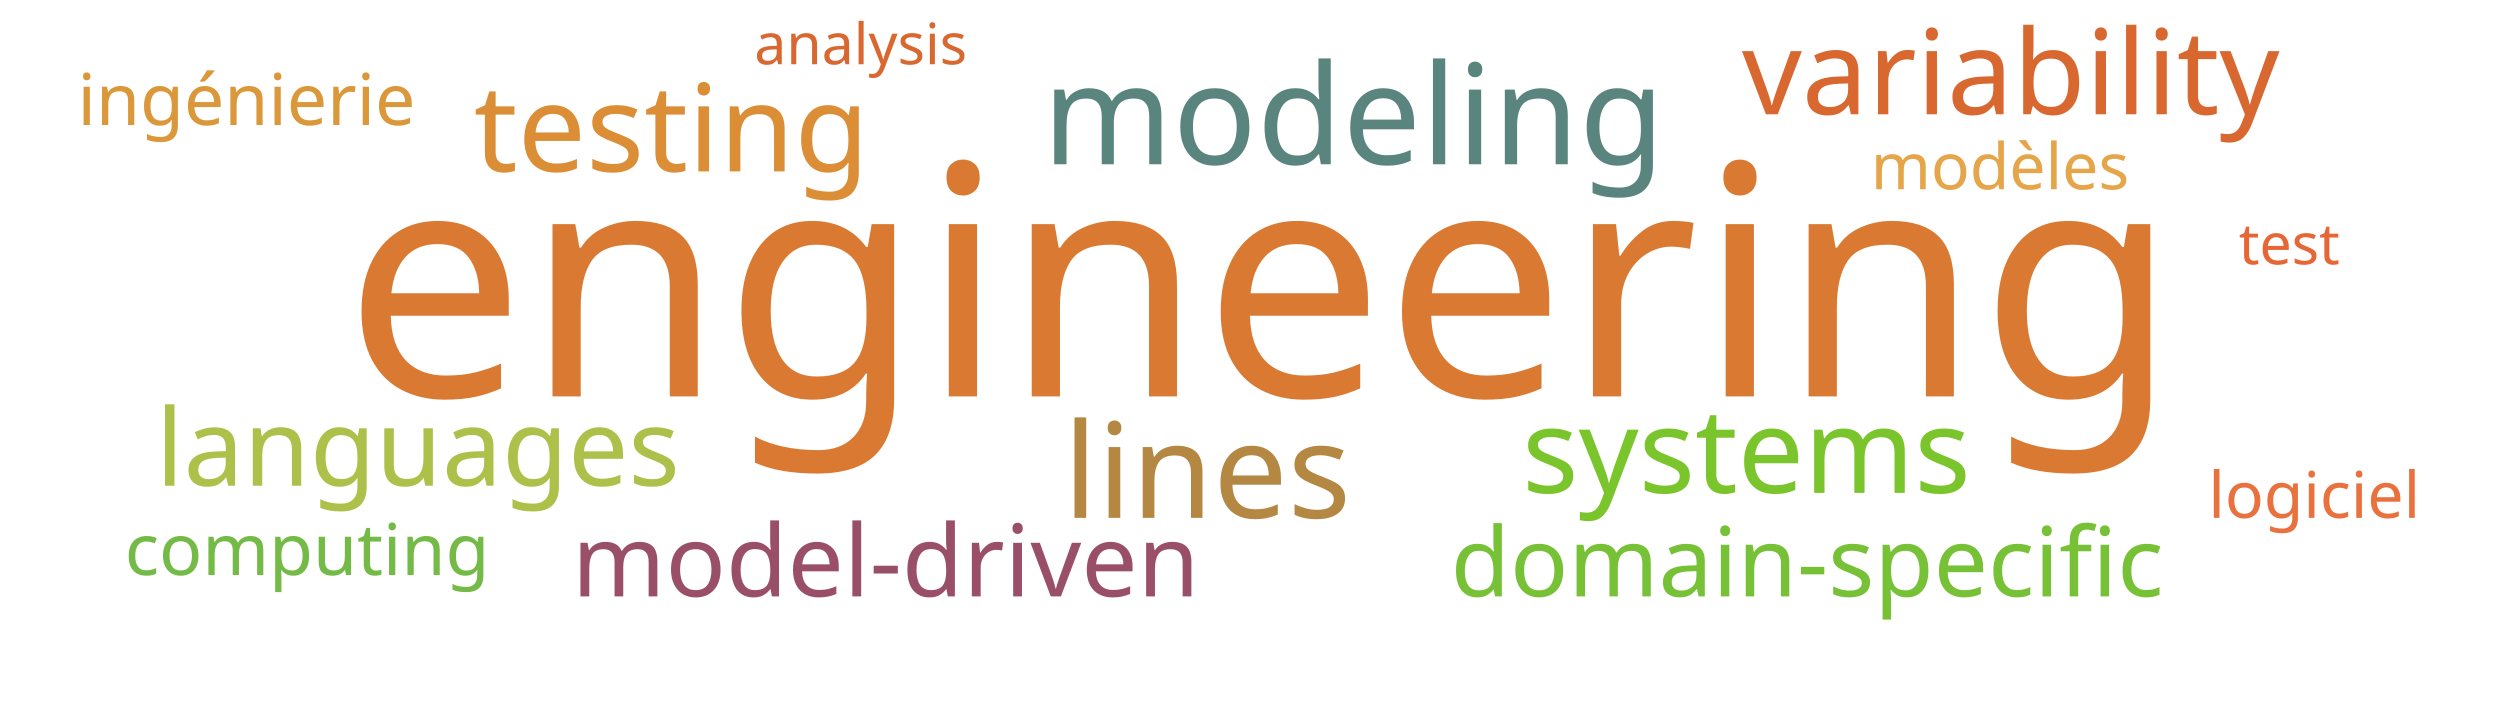
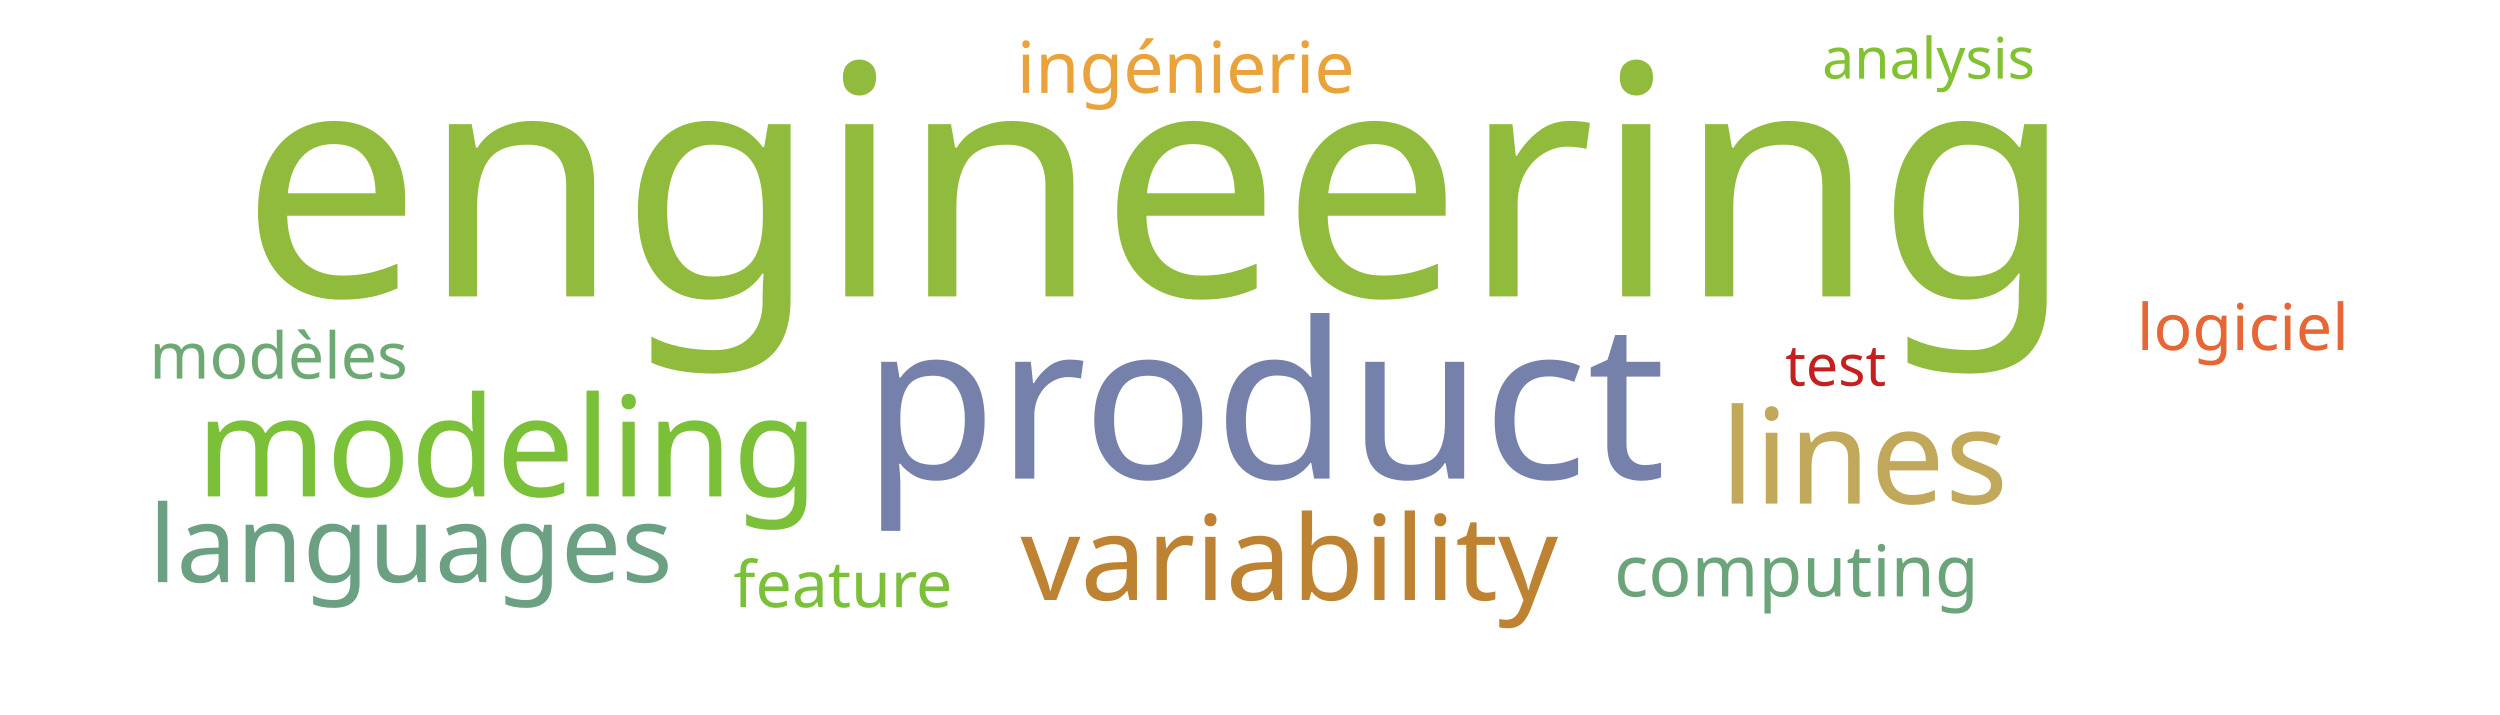
<svg xmlns="http://www.w3.org/2000/svg" width="700" height="200">
  <g transform="translate(350, 100)">
-     <text text-anchor="middle" style="font-family: Impact; font-size: 90px; fill: #da7931" transform="translate(3,11)rotate(0)">engineering</text>
-     <text text-anchor="middle" style="font-family: Impact; font-size: 39px; fill: #5a847e" transform="translate(29,-54)rotate(0)">modeling</text>
-     <text text-anchor="middle" style="font-family: Impact; font-size: 37px; fill: #b48742" transform="translate(-12,45)rotate(0)">lines</text>
-     <text text-anchor="middle" style="font-family: Impact; font-size: 34px; fill: #dc8e37" transform="translate(-162,-52)rotate(0)">testing</text>
-     <text text-anchor="middle" style="font-family: Impact; font-size: 33px; fill: #d8682f" transform="translate(213,-68)rotate(0)">variability</text>
-     <text text-anchor="middle" style="font-family: Impact; font-size: 33px; fill: #7ac52c" transform="translate(139,38)rotate(0)">systems</text>
-     <text text-anchor="middle" style="font-family: Impact; font-size: 30px; fill: #adc14a" transform="translate(-233,36)rotate(0)">languages</text>
-     <text text-anchor="middle" style="font-family: Impact; font-size: 28px; fill: #9a4f69" transform="translate(-102,67)rotate(0)">model-driven</text>
-     <text text-anchor="middle" style="font-family: Impact; font-size: 27px; fill: #76c135" transform="translate(156,67)rotate(0)">domain-specific</text>
-     <text text-anchor="middle" style="font-family: Impact; font-size: 20px; fill: #da983a" transform="translate(-281,-65)rotate(0)">ingénierie</text>
-     <text text-anchor="middle" style="font-family: Impact; font-size: 20px; fill: #74ba46" transform="translate(-264,61)rotate(0)">computing</text>
-     <text text-anchor="middle" style="font-family: Impact; font-size: 18px; fill: #e5a549" transform="translate(210,-47)rotate(0)">modèles</text>
-     <text text-anchor="middle" style="font-family: Impact; font-size: 18px; fill: #e9713e" transform="translate(298,45)rotate(0)">logiciel</text>
-     <text text-anchor="middle" style="font-family: Impact; font-size: 16px; fill: #d8682f" transform="translate(-109,-82)rotate(0)">analysis</text>
-     <text text-anchor="middle" style="font-family: Impact; font-size: 16px; fill: #e76635" transform="translate(291,-26)rotate(0)">test</text>
+     <text text-anchor="middle" style="font-family: Impact; font-size: 90px; fill: #91bb3c" transform="translate(-26,-17)rotate(0)">engineering</text>
+     <text text-anchor="middle" style="font-family: Impact; font-size: 61px; fill: #7581ab" transform="translate(4,34)rotate(0)">product</text>
+     <text text-anchor="middle" style="font-family: Impact; font-size: 39px; fill: #7bc039" transform="translate(-208,39)rotate(0)">modeling</text>
+     <text text-anchor="middle" style="font-family: Impact; font-size: 37px; fill: #c1a85a" transform="translate(172,41)rotate(0)">lines</text>
+     <text text-anchor="middle" style="font-family: Impact; font-size: 33px; fill: #bd8332" transform="translate(11,68)rotate(0)">variability</text>
+     <text text-anchor="middle" style="font-family: Impact; font-size: 30px; fill: #6ba083" transform="translate(-235,63)rotate(0)">languages</text>
+     <text text-anchor="middle" style="font-family: Impact; font-size: 20px; fill: #eaa23b" transform="translate(-18,-74)rotate(0)">ingénierie</text>
+     <text text-anchor="middle" style="font-family: Impact; font-size: 20px; fill: #6ca47a" transform="translate(153,67)rotate(0)">computing</text>
+     <text text-anchor="middle" style="font-family: Impact; font-size: 18px; fill: #6ea874" transform="translate(-272,6)rotate(0)">modèles</text>
+     <text text-anchor="middle" style="font-family: Impact; font-size: 18px; fill: #e76635" transform="translate(278,-2)rotate(0)">logiciel</text>
+     <text text-anchor="middle" style="font-family: Impact; font-size: 18px; fill: #7bc039" transform="translate(-114,70)rotate(0)">feature</text>
+     <text text-anchor="middle" style="font-family: Impact; font-size: 16px; fill: #82c131" transform="translate(190,-78)rotate(0)">analysis</text>
+     <text text-anchor="middle" style="font-family: Impact; font-size: 16px; fill: #c42020" transform="translate(164,8)rotate(0)">test</text>
  </g>
</svg>
